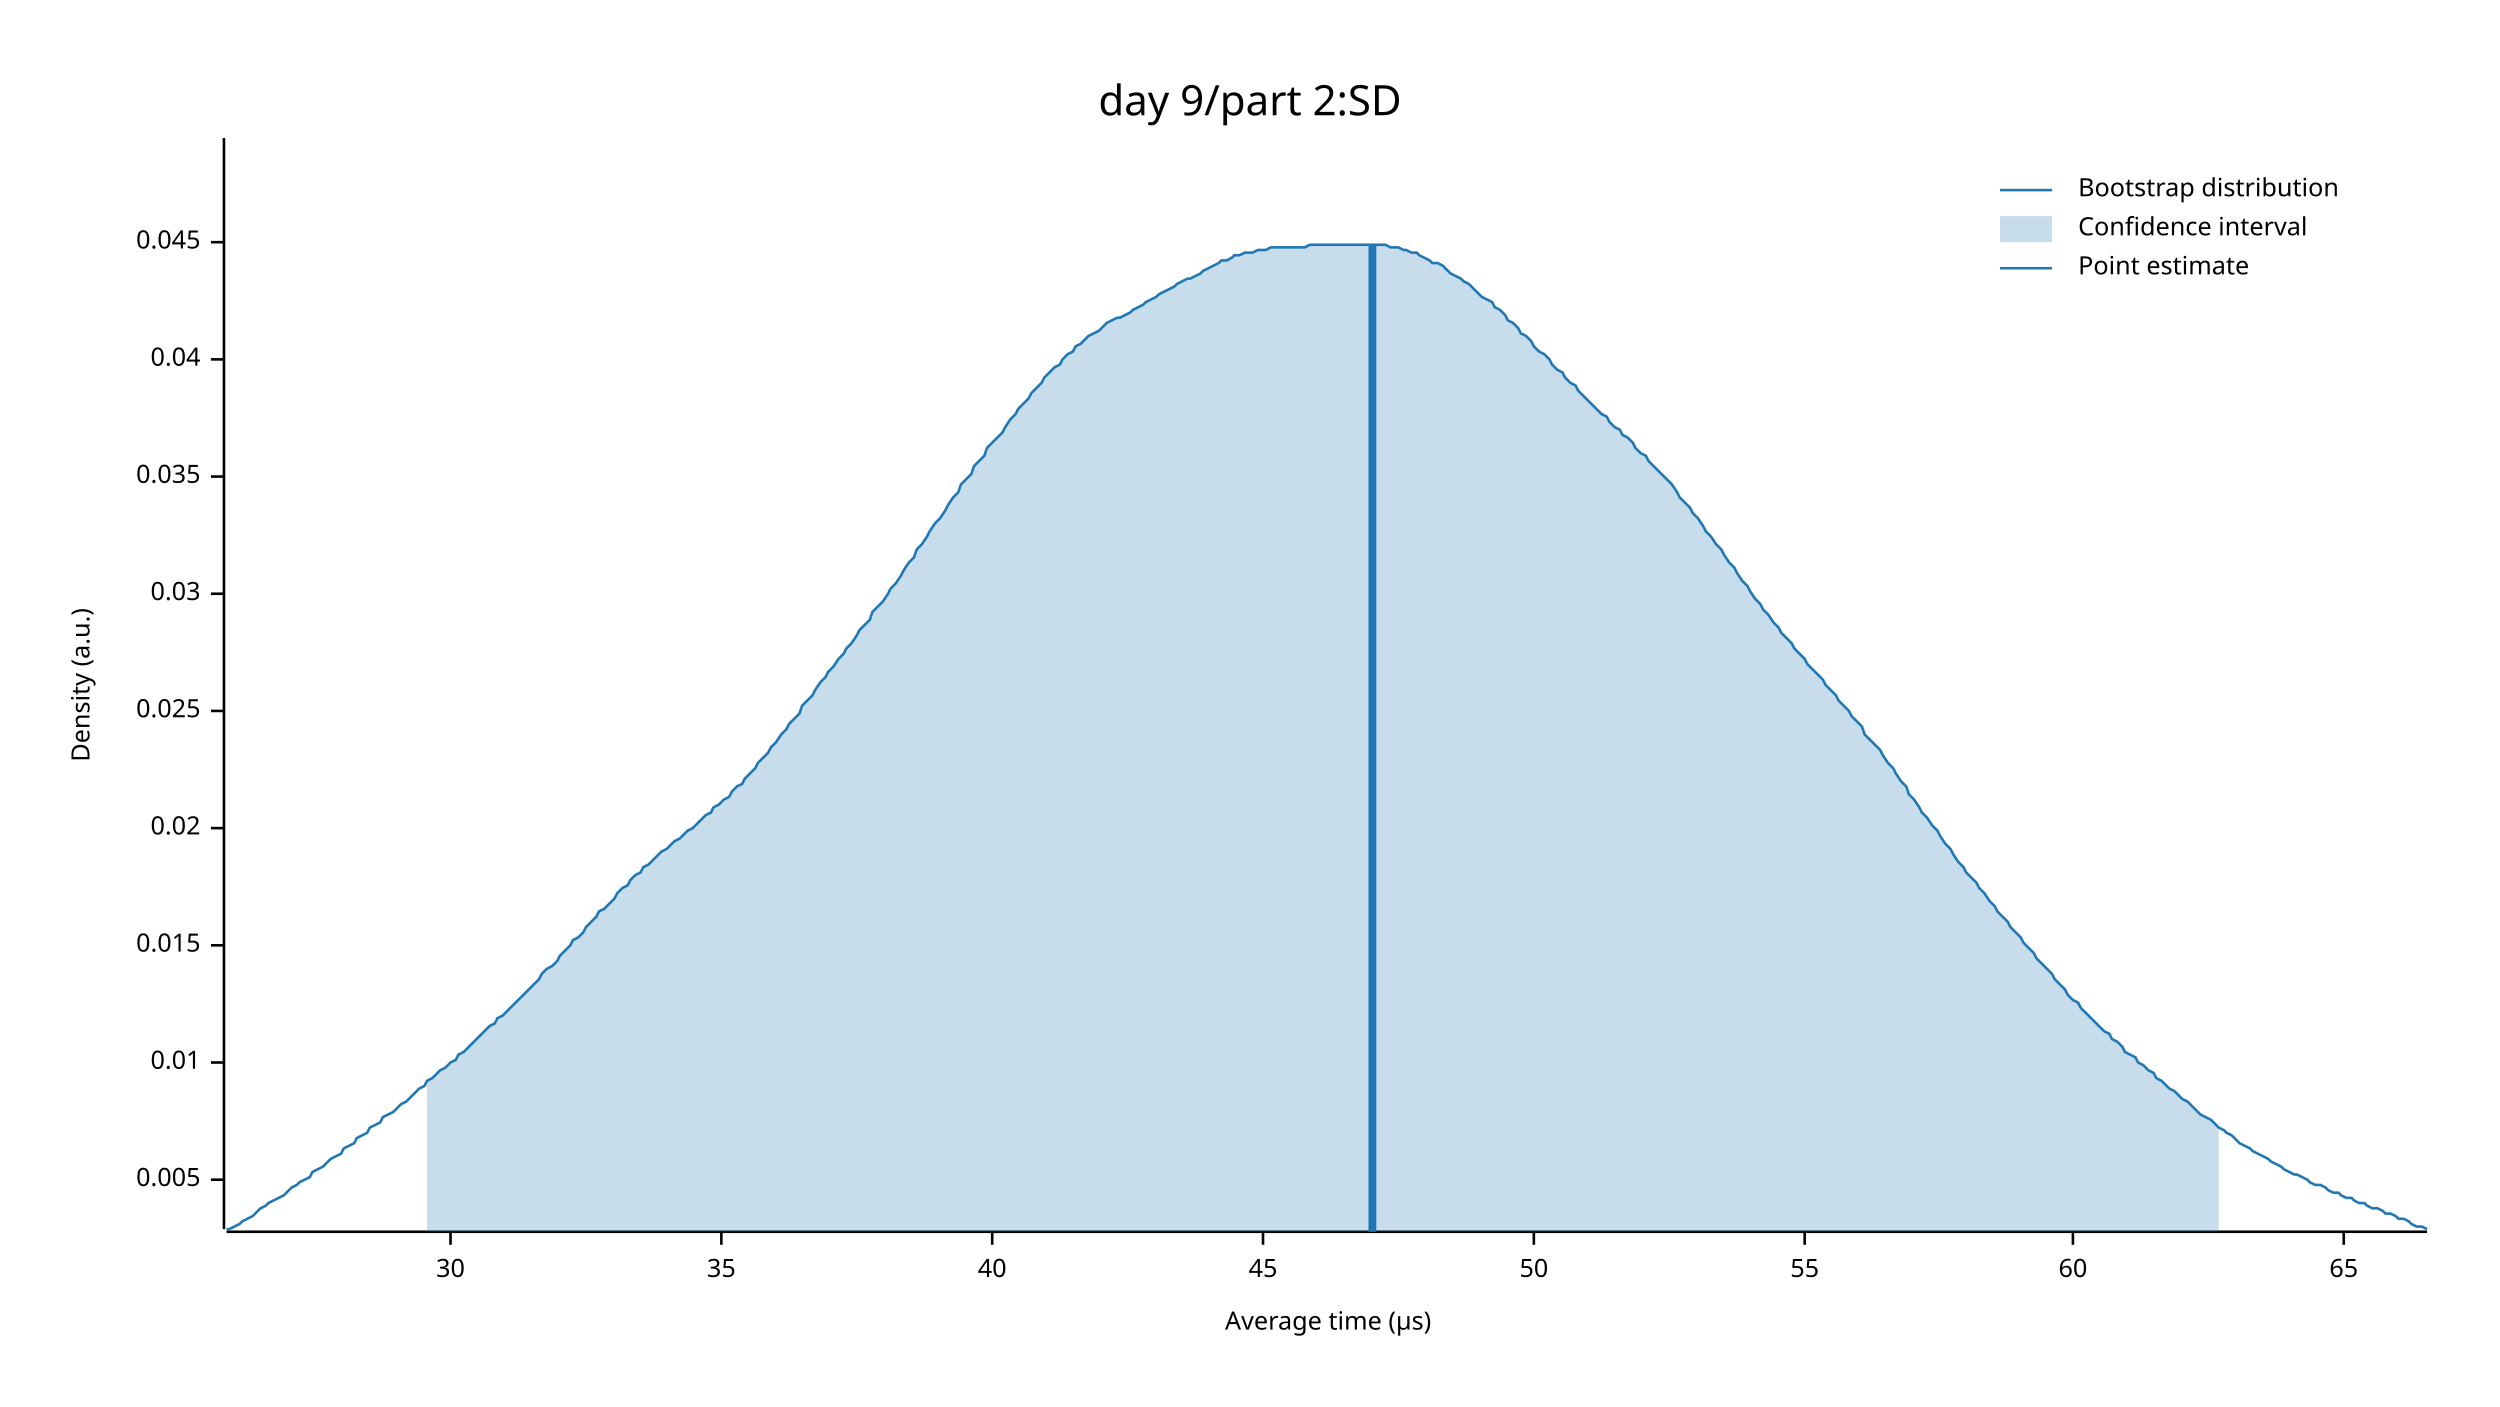
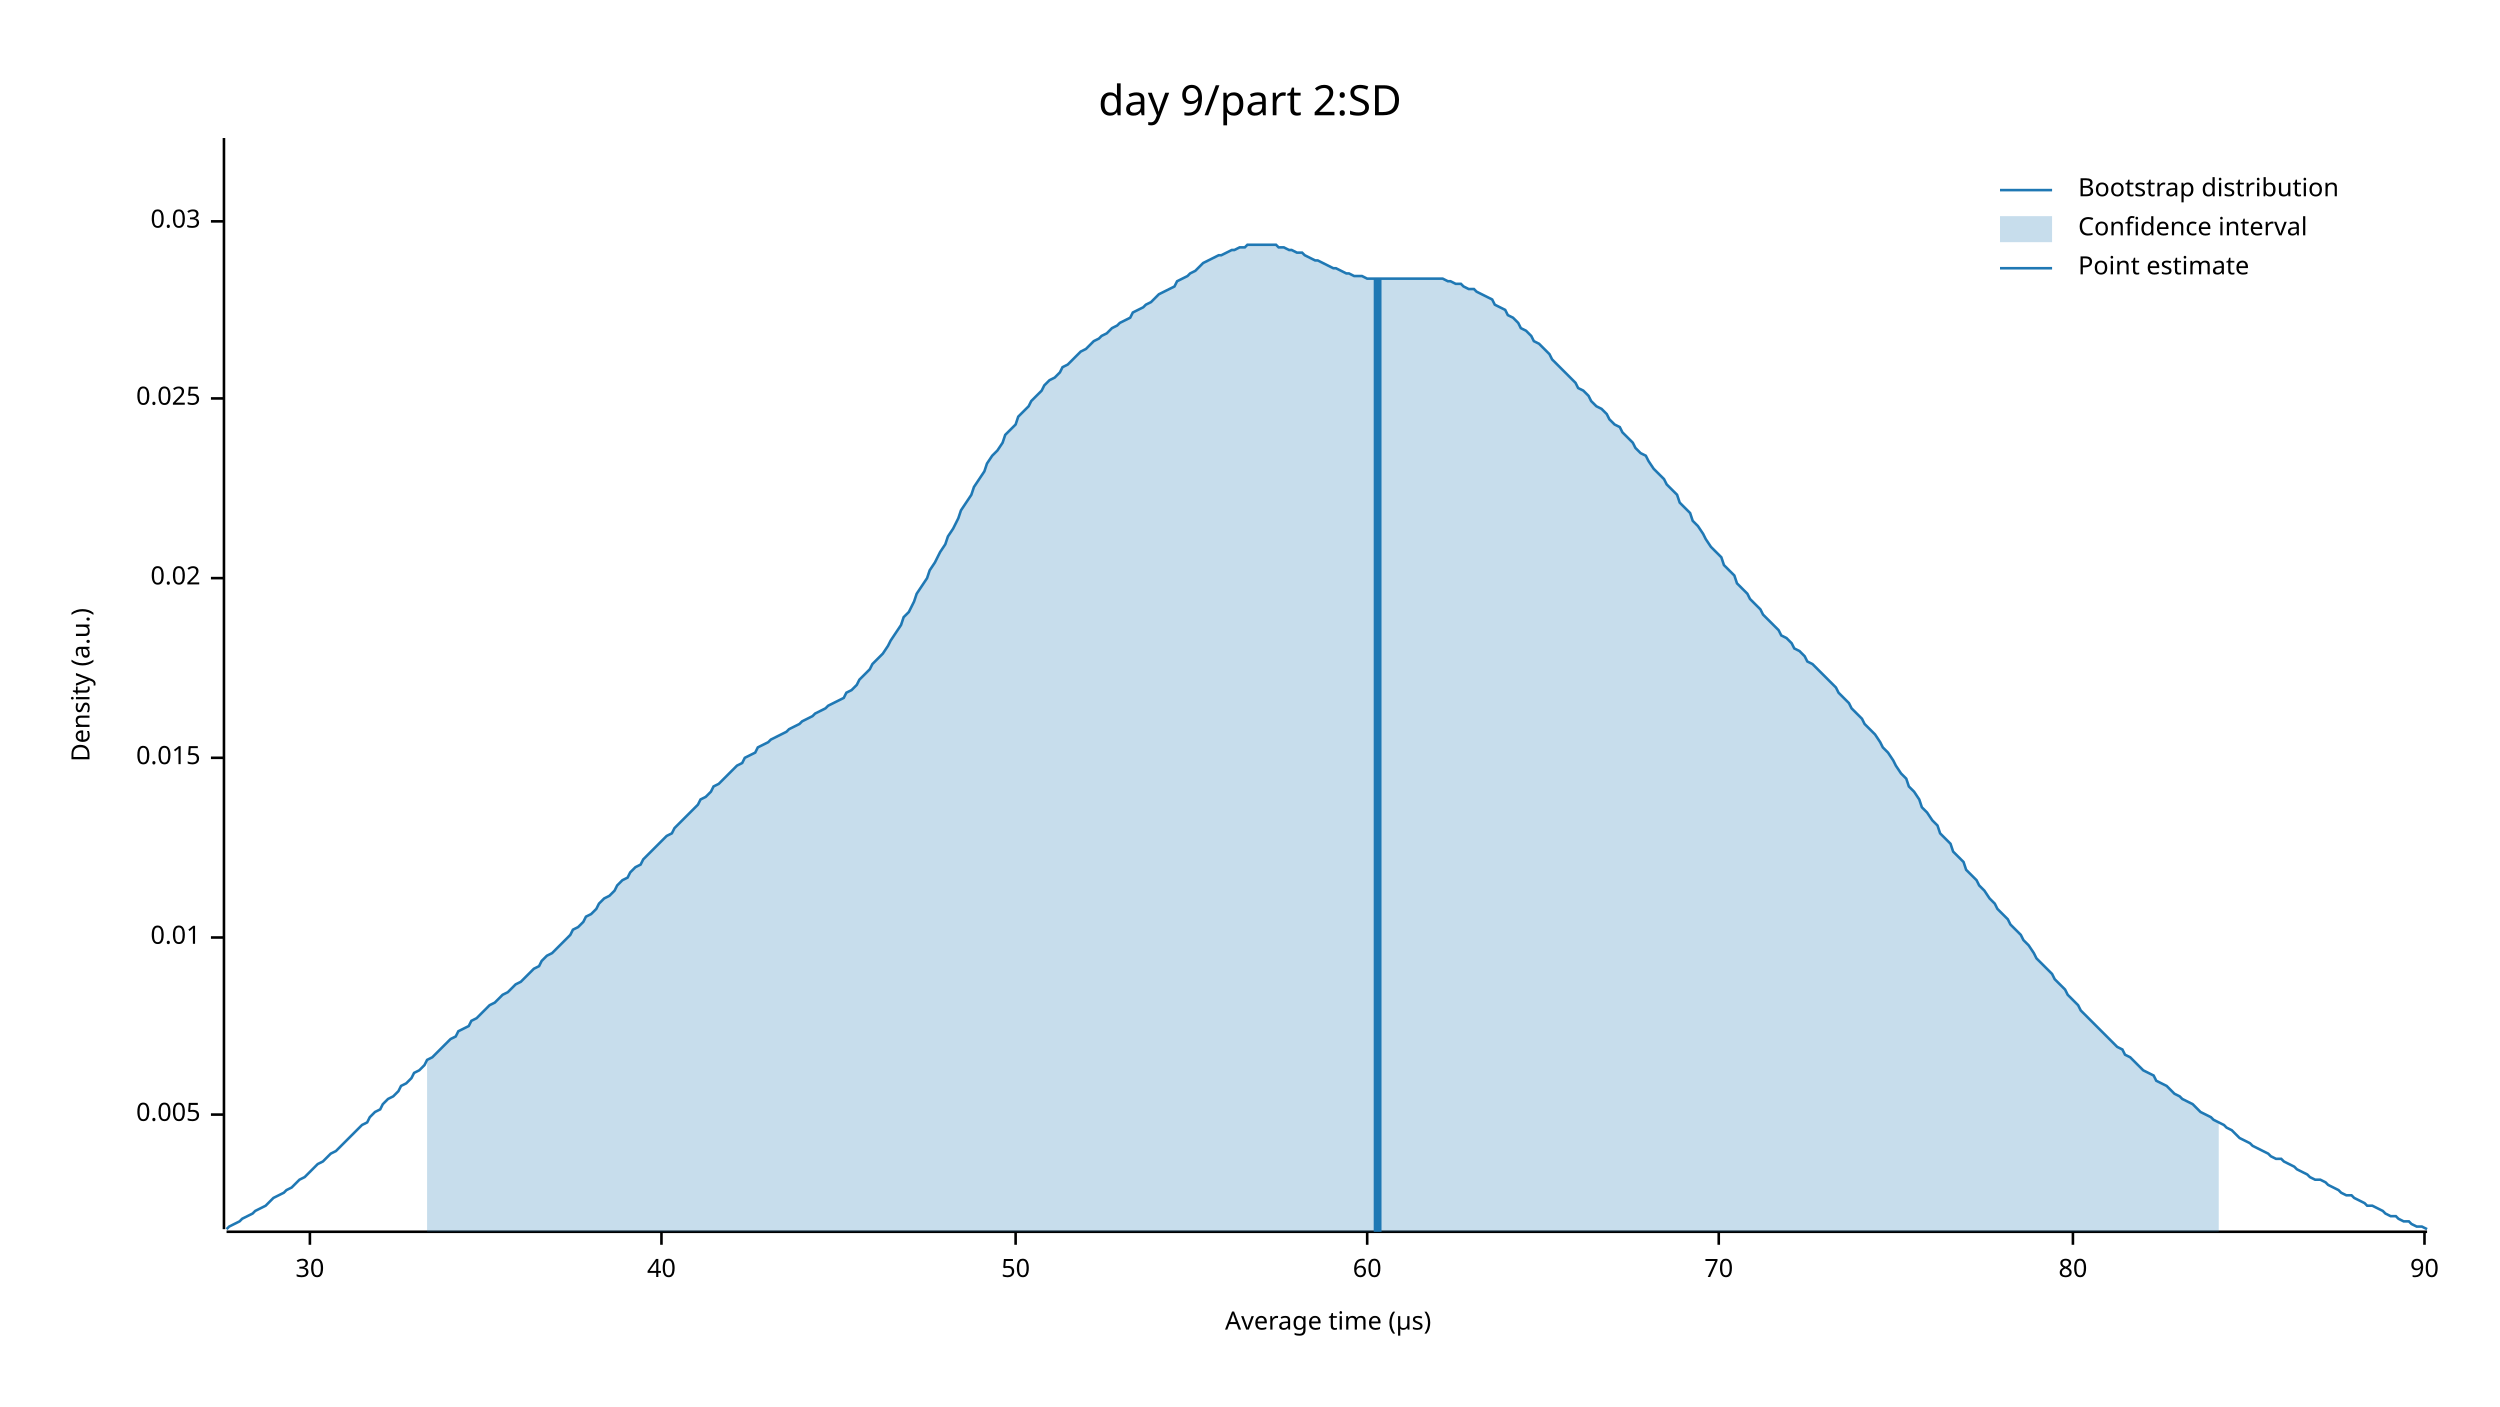
<svg xmlns="http://www.w3.org/2000/svg" width="960" height="540" viewBox="0 0 960 540">
  <text x="480" y="32" dy="0.76em" text-anchor="middle" font-family="sans-serif" font-size="16.129" opacity="1" fill="#000000">
day 9/part 2:SD
</text>
  <text x="27" y="263" dy="0.76em" text-anchor="middle" font-family="sans-serif" font-size="9.677" opacity="1" fill="#000000" transform="rotate(270, 27, 263)">
Density (a.u.)
</text>
  <text x="510" y="513" dy="-0.5ex" text-anchor="middle" font-family="sans-serif" font-size="9.677" opacity="1" fill="#000000">
Average time (µs)
</text>
  <polyline fill="none" opacity="1" stroke="#000000" stroke-width="1" points="86,53 86,472 " />
-   <text x="77" y="453" dy="0.5ex" text-anchor="end" font-family="sans-serif" font-size="9.677" opacity="1" fill="#000000">
+   <text x="77" y="428" dy="0.5ex" text-anchor="end" font-family="sans-serif" font-size="9.677" opacity="1" fill="#000000">
0.005
</text>
-   <polyline fill="none" opacity="1" stroke="#000000" stroke-width="1" points="81,453 86,453 " />
-   <text x="77" y="408" dy="0.5ex" text-anchor="end" font-family="sans-serif" font-size="9.677" opacity="1" fill="#000000">
+   <polyline fill="none" opacity="1" stroke="#000000" stroke-width="1" points="81,428 86,428 " />
+   <text x="77" y="360" dy="0.5ex" text-anchor="end" font-family="sans-serif" font-size="9.677" opacity="1" fill="#000000">
0.01
</text>
-   <polyline fill="none" opacity="1" stroke="#000000" stroke-width="1" points="81,408 86,408 " />
-   <text x="77" y="363" dy="0.5ex" text-anchor="end" font-family="sans-serif" font-size="9.677" opacity="1" fill="#000000">
+   <polyline fill="none" opacity="1" stroke="#000000" stroke-width="1" points="81,360 86,360 " />
+   <text x="77" y="291" dy="0.5ex" text-anchor="end" font-family="sans-serif" font-size="9.677" opacity="1" fill="#000000">
0.015
</text>
-   <polyline fill="none" opacity="1" stroke="#000000" stroke-width="1" points="81,363 86,363 " />
-   <text x="77" y="318" dy="0.5ex" text-anchor="end" font-family="sans-serif" font-size="9.677" opacity="1" fill="#000000">
+   <polyline fill="none" opacity="1" stroke="#000000" stroke-width="1" points="81,291 86,291 " />
+   <text x="77" y="222" dy="0.5ex" text-anchor="end" font-family="sans-serif" font-size="9.677" opacity="1" fill="#000000">
0.02
</text>
-   <polyline fill="none" opacity="1" stroke="#000000" stroke-width="1" points="81,318 86,318 " />
-   <text x="77" y="273" dy="0.5ex" text-anchor="end" font-family="sans-serif" font-size="9.677" opacity="1" fill="#000000">
+   <polyline fill="none" opacity="1" stroke="#000000" stroke-width="1" points="81,222 86,222 " />
+   <text x="77" y="153" dy="0.5ex" text-anchor="end" font-family="sans-serif" font-size="9.677" opacity="1" fill="#000000">
0.025
</text>
-   <polyline fill="none" opacity="1" stroke="#000000" stroke-width="1" points="81,273 86,273 " />
-   <text x="77" y="228" dy="0.5ex" text-anchor="end" font-family="sans-serif" font-size="9.677" opacity="1" fill="#000000">
+   <polyline fill="none" opacity="1" stroke="#000000" stroke-width="1" points="81,153 86,153 " />
+   <text x="77" y="85" dy="0.5ex" text-anchor="end" font-family="sans-serif" font-size="9.677" opacity="1" fill="#000000">
0.03
</text>
-   <polyline fill="none" opacity="1" stroke="#000000" stroke-width="1" points="81,228 86,228 " />
-   <text x="77" y="183" dy="0.5ex" text-anchor="end" font-family="sans-serif" font-size="9.677" opacity="1" fill="#000000">
- 0.035
- </text>
-   <polyline fill="none" opacity="1" stroke="#000000" stroke-width="1" points="81,183 86,183 " />
-   <text x="77" y="138" dy="0.5ex" text-anchor="end" font-family="sans-serif" font-size="9.677" opacity="1" fill="#000000">
- 0.04
- </text>
-   <polyline fill="none" opacity="1" stroke="#000000" stroke-width="1" points="81,138 86,138 " />
-   <text x="77" y="93" dy="0.5ex" text-anchor="end" font-family="sans-serif" font-size="9.677" opacity="1" fill="#000000">
- 0.045
- </text>
-   <polyline fill="none" opacity="1" stroke="#000000" stroke-width="1" points="81,93 86,93 " />
+   <polyline fill="none" opacity="1" stroke="#000000" stroke-width="1" points="81,85 86,85 " />
  <polyline fill="none" opacity="1" stroke="#000000" stroke-width="1" points="87,473 932,473 " />
-   <text x="173" y="483" dy="0.76em" text-anchor="middle" font-family="sans-serif" font-size="9.677" opacity="1" fill="#000000">
+   <text x="119" y="483" dy="0.76em" text-anchor="middle" font-family="sans-serif" font-size="9.677" opacity="1" fill="#000000">
30
</text>
-   <polyline fill="none" opacity="1" stroke="#000000" stroke-width="1" points="173,473 173,478 " />
-   <text x="277" y="483" dy="0.76em" text-anchor="middle" font-family="sans-serif" font-size="9.677" opacity="1" fill="#000000">
- 35
- </text>
-   <polyline fill="none" opacity="1" stroke="#000000" stroke-width="1" points="277,473 277,478 " />
-   <text x="381" y="483" dy="0.76em" text-anchor="middle" font-family="sans-serif" font-size="9.677" opacity="1" fill="#000000">
+   <polyline fill="none" opacity="1" stroke="#000000" stroke-width="1" points="119,473 119,478 " />
+   <text x="254" y="483" dy="0.76em" text-anchor="middle" font-family="sans-serif" font-size="9.677" opacity="1" fill="#000000">
40
</text>
-   <polyline fill="none" opacity="1" stroke="#000000" stroke-width="1" points="381,473 381,478 " />
-   <text x="485" y="483" dy="0.76em" text-anchor="middle" font-family="sans-serif" font-size="9.677" opacity="1" fill="#000000">
- 45
- </text>
-   <polyline fill="none" opacity="1" stroke="#000000" stroke-width="1" points="485,473 485,478 " />
-   <text x="589" y="483" dy="0.76em" text-anchor="middle" font-family="sans-serif" font-size="9.677" opacity="1" fill="#000000">
+   <polyline fill="none" opacity="1" stroke="#000000" stroke-width="1" points="254,473 254,478 " />
+   <text x="390" y="483" dy="0.76em" text-anchor="middle" font-family="sans-serif" font-size="9.677" opacity="1" fill="#000000">
50
</text>
-   <polyline fill="none" opacity="1" stroke="#000000" stroke-width="1" points="589,473 589,478 " />
-   <text x="693" y="483" dy="0.76em" text-anchor="middle" font-family="sans-serif" font-size="9.677" opacity="1" fill="#000000">
- 55
- </text>
-   <polyline fill="none" opacity="1" stroke="#000000" stroke-width="1" points="693,473 693,478 " />
-   <text x="796" y="483" dy="0.76em" text-anchor="middle" font-family="sans-serif" font-size="9.677" opacity="1" fill="#000000">
+   <polyline fill="none" opacity="1" stroke="#000000" stroke-width="1" points="390,473 390,478 " />
+   <text x="525" y="483" dy="0.76em" text-anchor="middle" font-family="sans-serif" font-size="9.677" opacity="1" fill="#000000">
60
</text>
+   <polyline fill="none" opacity="1" stroke="#000000" stroke-width="1" points="525,473 525,478 " />
+   <text x="660" y="483" dy="0.76em" text-anchor="middle" font-family="sans-serif" font-size="9.677" opacity="1" fill="#000000">
+ 70
+ </text>
+   <polyline fill="none" opacity="1" stroke="#000000" stroke-width="1" points="660,473 660,478 " />
+   <text x="796" y="483" dy="0.76em" text-anchor="middle" font-family="sans-serif" font-size="9.677" opacity="1" fill="#000000">
+ 80
+ </text>
  <polyline fill="none" opacity="1" stroke="#000000" stroke-width="1" points="796,473 796,478 " />
-   <text x="900" y="483" dy="0.76em" text-anchor="middle" font-family="sans-serif" font-size="9.677" opacity="1" fill="#000000">
- 65
+   <text x="931" y="483" dy="0.76em" text-anchor="middle" font-family="sans-serif" font-size="9.677" opacity="1" fill="#000000">
+ 90
</text>
-   <polyline fill="none" opacity="1" stroke="#000000" stroke-width="1" points="900,473 900,478 " />
-   <polyline fill="none" opacity="1" stroke="#1F78B4" stroke-width="1" points="87,472 88,472 90,471 92,470 93,469 95,468 97,467 98,466 100,464 102,463 103,462 105,461 107,460 109,459 110,458 112,456 114,455 115,454 117,453 119,452 120,450 122,449 124,448 125,447 127,445 129,444 131,443 132,441 134,440 136,439 137,437 139,436 141,435 142,433 144,432 146,431 147,429 149,428 151,427 153,425 154,424 156,423 158,421 159,420 161,418 163,417 164,415 166,414 168,412 169,411 171,410 173,408 175,407 176,405 178,404 180,402 181,401 183,399 185,397 186,396 188,394 190,393 191,391 193,390 195,388 197,386 198,385 200,383 202,381 203,380 205,378 207,376 208,374 210,372 212,371 214,369 215,367 217,365 219,363 220,361 222,360 224,358 225,356 227,354 229,352 230,350 232,349 234,347 236,345 237,343 239,341 241,340 242,338 244,336 246,335 247,333 249,332 251,330 252,329 254,327 256,326 258,324 259,323 261,322 263,320 264,319 266,318 268,316 269,315 271,313 273,312 274,310 276,309 278,307 280,306 281,304 283,302 285,301 286,299 288,297 290,295 291,293 293,291 295,289 296,287 298,285 300,282 302,280 303,278 305,276 307,274 308,271 310,269 312,267 313,265 315,262 317,260 318,258 320,256 322,253 324,251 325,249 327,247 329,244 330,242 332,240 334,238 335,235 337,233 339,231 341,228 342,226 344,224 346,221 347,219 349,216 351,214 352,211 354,209 356,206 357,204 359,201 361,199 363,196 364,194 366,191 368,189 369,186 371,184 373,182 374,179 376,177 378,175 379,172 381,170 383,168 385,166 386,164 388,161 390,159 391,157 393,155 395,153 396,151 398,149 400,147 401,145 403,143 405,141 407,140 408,138 410,136 412,135 413,133 415,132 417,130 418,129 420,128 422,127 423,126 425,124 427,123 429,122 430,122 432,121 434,120 435,119 437,118 439,117 440,116 442,115 444,114 445,113 447,112 449,111 451,110 452,109 454,108 456,107 457,107 459,106 461,105 462,104 464,103 466,102 468,101 469,100 471,100 473,99 474,98 476,98 478,97 479,97 481,97 483,96 484,96 486,96 488,95 490,95 491,95 493,95 495,95 496,95 498,95 500,95 501,95 503,94 505,94 506,94 508,94 510,94 512,94 513,94 515,94 517,94 518,94 520,94 522,94 523,94 525,94 527,94 528,94 530,94 532,94 534,95 535,95 537,95 539,96 540,96 542,97 544,97 545,98 547,99 549,100 550,101 552,101 554,102 556,104 557,105 559,106 561,107 562,108 564,109 566,111 567,112 569,114 571,115 573,116 574,118 576,119 578,121 579,123 581,124 583,126 584,128 586,129 588,131 589,133 591,135 593,136 595,138 596,140 598,142 600,143 601,145 603,147 605,148 606,150 608,152 610,154 611,155 613,157 615,159 617,160 618,162 620,164 622,165 623,167 625,168 627,170 628,172 630,174 632,175 633,177 635,179 637,181 639,183 640,184 642,186 644,189 645,191 647,193 649,195 650,197 652,199 654,202 655,204 657,206 659,209 661,211 662,213 664,216 666,218 667,220 669,223 671,225 672,227 674,230 676,232 677,234 679,236 681,239 683,241 684,243 686,245 688,247 689,249 691,251 693,253 694,255 696,257 698,259 700,261 701,263 703,265 705,267 706,269 708,271 710,273 711,275 713,277 715,279 716,282 718,284 720,286 722,288 723,290 725,293 727,295 728,297 730,300 732,302 733,305 735,307 737,310 738,312 740,314 742,317 744,319 745,321 747,324 749,326 750,328 752,331 754,333 755,335 757,337 759,339 760,341 762,343 764,346 766,348 767,350 769,352 771,354 772,356 774,358 776,360 777,362 779,364 781,366 782,368 784,370 786,372 788,374 789,376 791,378 793,380 794,382 796,384 798,385 799,387 801,389 803,391 804,392 806,394 808,396 810,397 811,399 813,400 815,402 816,404 818,405 820,406 821,408 823,409 825,411 827,412 828,414 830,415 832,417 833,418 835,419 837,421 838,422 840,423 842,425 843,426 845,428 847,429 849,430 850,431 852,433 854,434 855,435 857,436 859,438 860,439 862,440 864,441 865,442 867,443 869,444 871,445 872,446 874,447 876,448 877,449 879,450 881,451 882,451 884,452 886,453 887,454 889,455 891,455 893,456 894,457 896,458 898,458 899,459 901,460 903,460 904,461 906,462 908,462 909,463 911,464 913,464 915,465 916,466 918,466 920,467 921,468 923,468 925,469 926,470 928,471 930,471 932,472 " />
-   <polygon opacity="0.25" fill="#1F78B4" points="164,415 166,414 168,412 169,411 171,410 173,408 175,407 176,405 178,404 180,402 181,401 183,399 185,397 186,396 188,394 190,393 191,391 193,390 195,388 197,386 198,385 200,383 202,381 203,380 205,378 207,376 208,374 210,372 212,371 214,369 215,367 217,365 219,363 220,361 222,360 224,358 225,356 227,354 229,352 230,350 232,349 234,347 236,345 237,343 239,341 241,340 242,338 244,336 246,335 247,333 249,332 251,330 252,329 254,327 256,326 258,324 259,323 261,322 263,320 264,319 266,318 268,316 269,315 271,313 273,312 274,310 276,309 278,307 280,306 281,304 283,302 285,301 286,299 288,297 290,295 291,293 293,291 295,289 296,287 298,285 300,282 302,280 303,278 305,276 307,274 308,271 310,269 312,267 313,265 315,262 317,260 318,258 320,256 322,253 324,251 325,249 327,247 329,244 330,242 332,240 334,238 335,235 337,233 339,231 341,228 342,226 344,224 346,221 347,219 349,216 351,214 352,211 354,209 356,206 357,204 359,201 361,199 363,196 364,194 366,191 368,189 369,186 371,184 373,182 374,179 376,177 378,175 379,172 381,170 383,168 385,166 386,164 388,161 390,159 391,157 393,155 395,153 396,151 398,149 400,147 401,145 403,143 405,141 407,140 408,138 410,136 412,135 413,133 415,132 417,130 418,129 420,128 422,127 423,126 425,124 427,123 429,122 430,122 432,121 434,120 435,119 437,118 439,117 440,116 442,115 444,114 445,113 447,112 449,111 451,110 452,109 454,108 456,107 457,107 459,106 461,105 462,104 464,103 466,102 468,101 469,100 471,100 473,99 474,98 476,98 478,97 479,97 481,97 483,96 484,96 486,96 488,95 490,95 491,95 493,95 495,95 496,95 498,95 500,95 501,95 503,94 505,94 506,94 508,94 510,94 512,94 513,94 515,94 517,94 518,94 520,94 522,94 523,94 525,94 527,94 528,94 530,94 532,94 534,95 535,95 537,95 539,96 540,96 542,97 544,97 545,98 547,99 549,100 550,101 552,101 554,102 556,104 557,105 559,106 561,107 562,108 564,109 566,111 567,112 569,114 571,115 573,116 574,118 576,119 578,121 579,123 581,124 583,126 584,128 586,129 588,131 589,133 591,135 593,136 595,138 596,140 598,142 600,143 601,145 603,147 605,148 606,150 608,152 610,154 611,155 613,157 615,159 617,160 618,162 620,164 622,165 623,167 625,168 627,170 628,172 630,174 632,175 633,177 635,179 637,181 639,183 640,184 642,186 644,189 645,191 647,193 649,195 650,197 652,199 654,202 655,204 657,206 659,209 661,211 662,213 664,216 666,218 667,220 669,223 671,225 672,227 674,230 676,232 677,234 679,236 681,239 683,241 684,243 686,245 688,247 689,249 691,251 693,253 694,255 696,257 698,259 700,261 701,263 703,265 705,267 706,269 708,271 710,273 711,275 713,277 715,279 716,282 718,284 720,286 722,288 723,290 725,293 727,295 728,297 730,300 732,302 733,305 735,307 737,310 738,312 740,314 742,317 744,319 745,321 747,324 749,326 750,328 752,331 754,333 755,335 757,337 759,339 760,341 762,343 764,346 766,348 767,350 769,352 771,354 772,356 774,358 776,360 777,362 779,364 781,366 782,368 784,370 786,372 788,374 789,376 791,378 793,380 794,382 796,384 798,385 799,387 801,389 803,391 804,392 806,394 808,396 810,397 811,399 813,400 815,402 816,404 818,405 820,406 821,408 823,409 825,411 827,412 828,414 830,415 832,417 833,418 835,419 837,421 838,422 840,423 842,425 843,426 845,428 847,429 849,430 850,431 852,433 852,473 164,473 " />
-   <polyline fill="none" opacity="1" stroke="#1F78B4" stroke-width="3" points="527,473 527,94 " />
+   <polyline fill="none" opacity="1" stroke="#000000" stroke-width="1" points="931,473 931,478 " />
+   <polyline fill="none" opacity="1" stroke="#1F78B4" stroke-width="1" points="87,472 88,471 90,470 92,469 93,468 95,467 97,466 98,465 100,464 102,463 103,462 105,460 107,459 109,458 110,457 112,456 114,454 115,453 117,452 119,450 120,449 122,447 124,446 125,445 127,443 129,442 131,440 132,439 134,437 136,435 137,434 139,432 141,431 142,429 144,427 146,426 147,424 149,422 151,421 153,419 154,417 156,416 158,414 159,412 161,411 163,409 164,407 166,406 168,404 169,403 171,401 173,399 175,398 176,396 178,395 180,394 181,392 183,391 185,389 186,388 188,386 190,385 191,384 193,382 195,381 197,379 198,378 200,377 202,375 203,374 205,372 207,371 208,369 210,367 212,366 214,364 215,363 217,361 219,359 220,357 222,356 224,354 225,352 227,351 229,349 230,347 232,345 234,344 236,342 237,340 239,338 241,337 242,335 244,333 246,332 247,330 249,328 251,326 252,325 254,323 256,321 258,320 259,318 261,316 263,314 264,313 266,311 268,309 269,307 271,306 273,304 274,302 276,301 278,299 280,297 281,296 283,294 285,293 286,291 288,290 290,289 291,287 293,286 295,285 296,284 298,283 300,282 302,281 303,280 305,279 307,278 308,277 310,276 312,275 313,274 315,273 317,272 318,271 320,270 322,269 324,268 325,266 327,265 329,263 330,261 332,259 334,257 335,255 337,253 339,251 341,248 342,246 344,243 346,240 347,237 349,235 351,231 352,228 354,225 356,222 357,219 359,216 361,212 363,209 364,206 366,203 368,199 369,196 371,193 373,190 374,187 376,184 378,181 379,178 381,175 383,173 385,170 386,167 388,165 390,163 391,160 393,158 395,156 396,154 398,152 400,150 401,148 403,146 405,145 407,143 408,141 410,140 412,138 413,137 415,135 417,134 418,133 420,131 422,130 423,129 425,128 427,126 429,125 430,124 432,123 434,122 435,120 437,119 439,118 440,117 442,116 444,114 445,113 447,112 449,111 451,110 452,108 454,107 456,106 457,105 459,104 461,102 462,101 464,100 466,99 468,98 469,98 471,97 473,96 474,96 476,95 478,95 479,94 481,94 483,94 484,94 486,94 488,94 490,94 491,95 493,95 495,96 496,96 498,97 500,97 501,98 503,99 505,100 506,100 508,101 510,102 512,103 513,103 515,104 517,105 518,105 520,106 522,106 523,106 525,107 527,107 528,107 530,107 532,107 534,107 535,107 537,107 539,107 540,107 542,107 544,107 545,107 547,107 549,107 550,107 552,107 554,107 556,108 557,108 559,109 561,109 562,110 564,111 566,111 567,112 569,113 571,114 573,115 574,117 576,118 578,119 579,121 581,122 583,124 584,126 586,127 588,129 589,131 591,132 593,134 595,136 596,138 598,140 600,142 601,143 603,145 605,147 606,149 608,150 610,152 611,154 613,156 615,157 617,159 618,161 620,163 622,164 623,166 625,168 627,170 628,172 630,174 632,175 633,177 635,180 637,182 639,184 640,186 642,188 644,190 645,193 647,195 649,197 650,200 652,202 654,205 655,207 657,210 659,212 661,214 662,217 664,219 666,221 667,224 669,226 671,228 672,230 674,232 676,234 677,236 679,238 681,240 683,242 684,244 686,245 688,247 689,249 691,250 693,252 694,254 696,255 698,257 700,259 701,260 703,262 705,264 706,266 708,268 710,270 711,272 713,274 715,276 716,278 718,280 720,282 722,285 723,287 725,289 727,292 728,294 730,297 732,299 733,302 735,304 737,307 738,310 740,312 742,315 744,317 745,320 747,322 749,324 750,327 752,329 754,331 755,334 757,336 759,338 760,340 762,342 764,345 766,347 767,349 769,351 771,353 772,355 774,357 776,359 777,361 779,363 781,366 782,368 784,370 786,372 788,374 789,376 791,378 793,380 794,382 796,384 798,386 799,388 801,390 803,392 804,393 806,395 808,397 810,399 811,400 813,402 815,403 816,405 818,406 820,408 821,409 823,411 825,412 827,413 828,415 830,416 832,417 833,418 835,420 837,421 838,422 840,423 842,424 843,425 845,427 847,428 849,429 850,430 852,431 854,432 855,433 857,434 859,436 860,437 862,438 864,439 865,440 867,441 869,442 871,443 872,444 874,445 876,445 877,446 879,447 881,448 882,449 884,450 886,451 887,452 889,453 891,453 893,454 894,455 896,456 898,457 899,458 901,459 903,459 904,460 906,461 908,462 909,463 911,463 913,464 915,465 916,466 918,467 920,467 921,468 923,469 925,469 926,470 928,471 930,471 932,472 " />
+   <polygon opacity="0.25" fill="#1F78B4" points="164,407 166,406 168,404 169,403 171,401 173,399 175,398 176,396 178,395 180,394 181,392 183,391 185,389 186,388 188,386 190,385 191,384 193,382 195,381 197,379 198,378 200,377 202,375 203,374 205,372 207,371 208,369 210,367 212,366 214,364 215,363 217,361 219,359 220,357 222,356 224,354 225,352 227,351 229,349 230,347 232,345 234,344 236,342 237,340 239,338 241,337 242,335 244,333 246,332 247,330 249,328 251,326 252,325 254,323 256,321 258,320 259,318 261,316 263,314 264,313 266,311 268,309 269,307 271,306 273,304 274,302 276,301 278,299 280,297 281,296 283,294 285,293 286,291 288,290 290,289 291,287 293,286 295,285 296,284 298,283 300,282 302,281 303,280 305,279 307,278 308,277 310,276 312,275 313,274 315,273 317,272 318,271 320,270 322,269 324,268 325,266 327,265 329,263 330,261 332,259 334,257 335,255 337,253 339,251 341,248 342,246 344,243 346,240 347,237 349,235 351,231 352,228 354,225 356,222 357,219 359,216 361,212 363,209 364,206 366,203 368,199 369,196 371,193 373,190 374,187 376,184 378,181 379,178 381,175 383,173 385,170 386,167 388,165 390,163 391,160 393,158 395,156 396,154 398,152 400,150 401,148 403,146 405,145 407,143 408,141 410,140 412,138 413,137 415,135 417,134 418,133 420,131 422,130 423,129 425,128 427,126 429,125 430,124 432,123 434,122 435,120 437,119 439,118 440,117 442,116 444,114 445,113 447,112 449,111 451,110 452,108 454,107 456,106 457,105 459,104 461,102 462,101 464,100 466,99 468,98 469,98 471,97 473,96 474,96 476,95 478,95 479,94 481,94 483,94 484,94 486,94 488,94 490,94 491,95 493,95 495,96 496,96 498,97 500,97 501,98 503,99 505,100 506,100 508,101 510,102 512,103 513,103 515,104 517,105 518,105 520,106 522,106 523,106 525,107 527,107 528,107 530,107 532,107 534,107 535,107 537,107 539,107 540,107 542,107 544,107 545,107 547,107 549,107 550,107 552,107 554,107 556,108 557,108 559,109 561,109 562,110 564,111 566,111 567,112 569,113 571,114 573,115 574,117 576,118 578,119 579,121 581,122 583,124 584,126 586,127 588,129 589,131 591,132 593,134 595,136 596,138 598,140 600,142 601,143 603,145 605,147 606,149 608,150 610,152 611,154 613,156 615,157 617,159 618,161 620,163 622,164 623,166 625,168 627,170 628,172 630,174 632,175 633,177 635,180 637,182 639,184 640,186 642,188 644,190 645,193 647,195 649,197 650,200 652,202 654,205 655,207 657,210 659,212 661,214 662,217 664,219 666,221 667,224 669,226 671,228 672,230 674,232 676,234 677,236 679,238 681,240 683,242 684,244 686,245 688,247 689,249 691,250 693,252 694,254 696,255 698,257 700,259 701,260 703,262 705,264 706,266 708,268 710,270 711,272 713,274 715,276 716,278 718,280 720,282 722,285 723,287 725,289 727,292 728,294 730,297 732,299 733,302 735,304 737,307 738,310 740,312 742,315 744,317 745,320 747,322 749,324 750,327 752,329 754,331 755,334 757,336 759,338 760,340 762,342 764,345 766,347 767,349 769,351 771,353 772,355 774,357 776,359 777,361 779,363 781,366 782,368 784,370 786,372 788,374 789,376 791,378 793,380 794,382 796,384 798,386 799,388 801,390 803,392 804,393 806,395 808,397 810,399 811,400 813,402 815,403 816,405 818,406 820,408 821,409 823,411 825,412 827,413 828,415 830,416 832,417 833,418 835,420 837,421 838,422 840,423 842,424 843,425 845,427 847,428 849,429 850,430 852,431 852,473 164,473 " />
+   <polyline fill="none" opacity="1" stroke="#1F78B4" stroke-width="3" points="529,473 529,107 " />
  <text x="798" y="68" dy="0.76em" text-anchor="start" font-family="sans-serif" font-size="9.677" opacity="1" fill="#000000">
Bootstrap distribution
</text>
  <text x="798" y="83" dy="0.76em" text-anchor="start" font-family="sans-serif" font-size="9.677" opacity="1" fill="#000000">
Confidence interval
</text>
  <text x="798" y="98" dy="0.76em" text-anchor="start" font-family="sans-serif" font-size="9.677" opacity="1" fill="#000000">
Point estimate
</text>
  <polyline fill="none" opacity="1" stroke="#1F78B4" stroke-width="1" points="768,73 788,73 " />
  <rect x="768" y="83" width="20" height="10" opacity="0.25" fill="#1F78B4" stroke="none" />
  <polyline fill="none" opacity="1" stroke="#1F78B4" stroke-width="1" points="768,103 788,103 " />
</svg>
